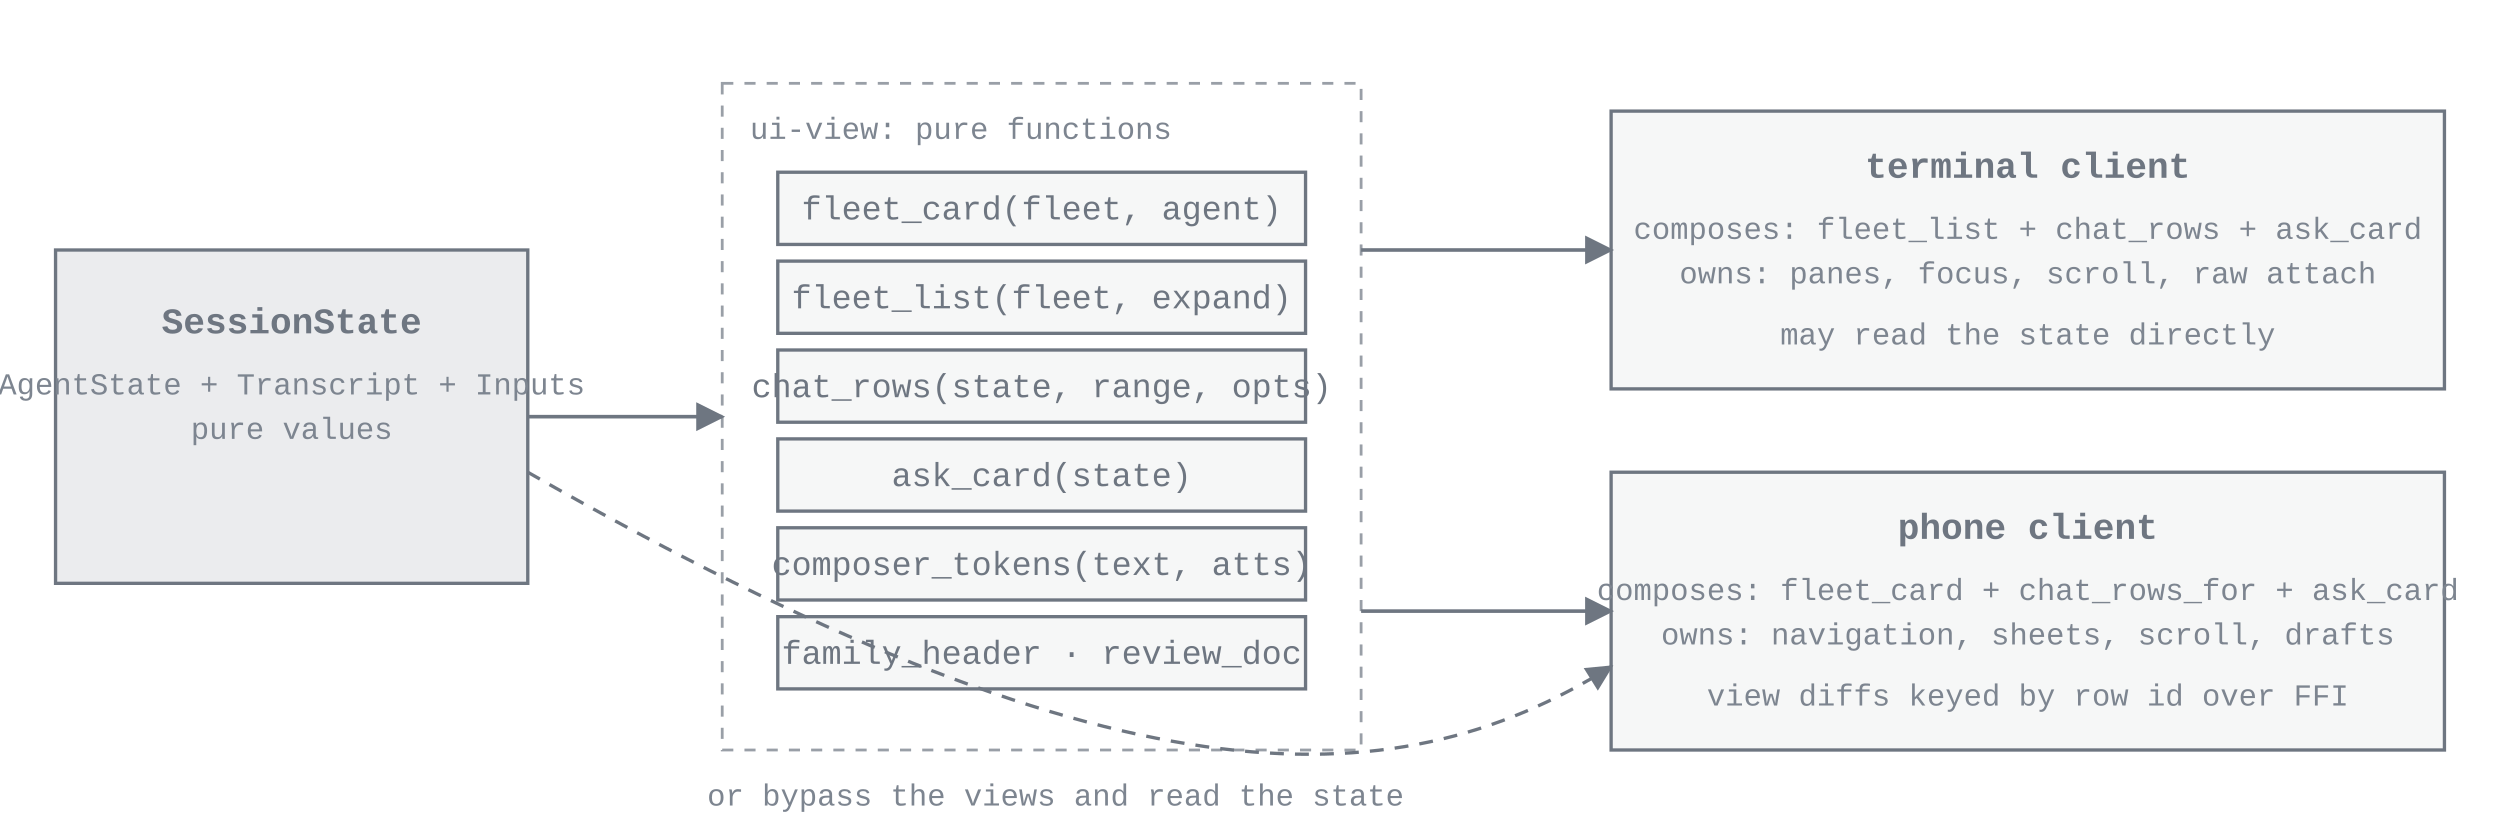
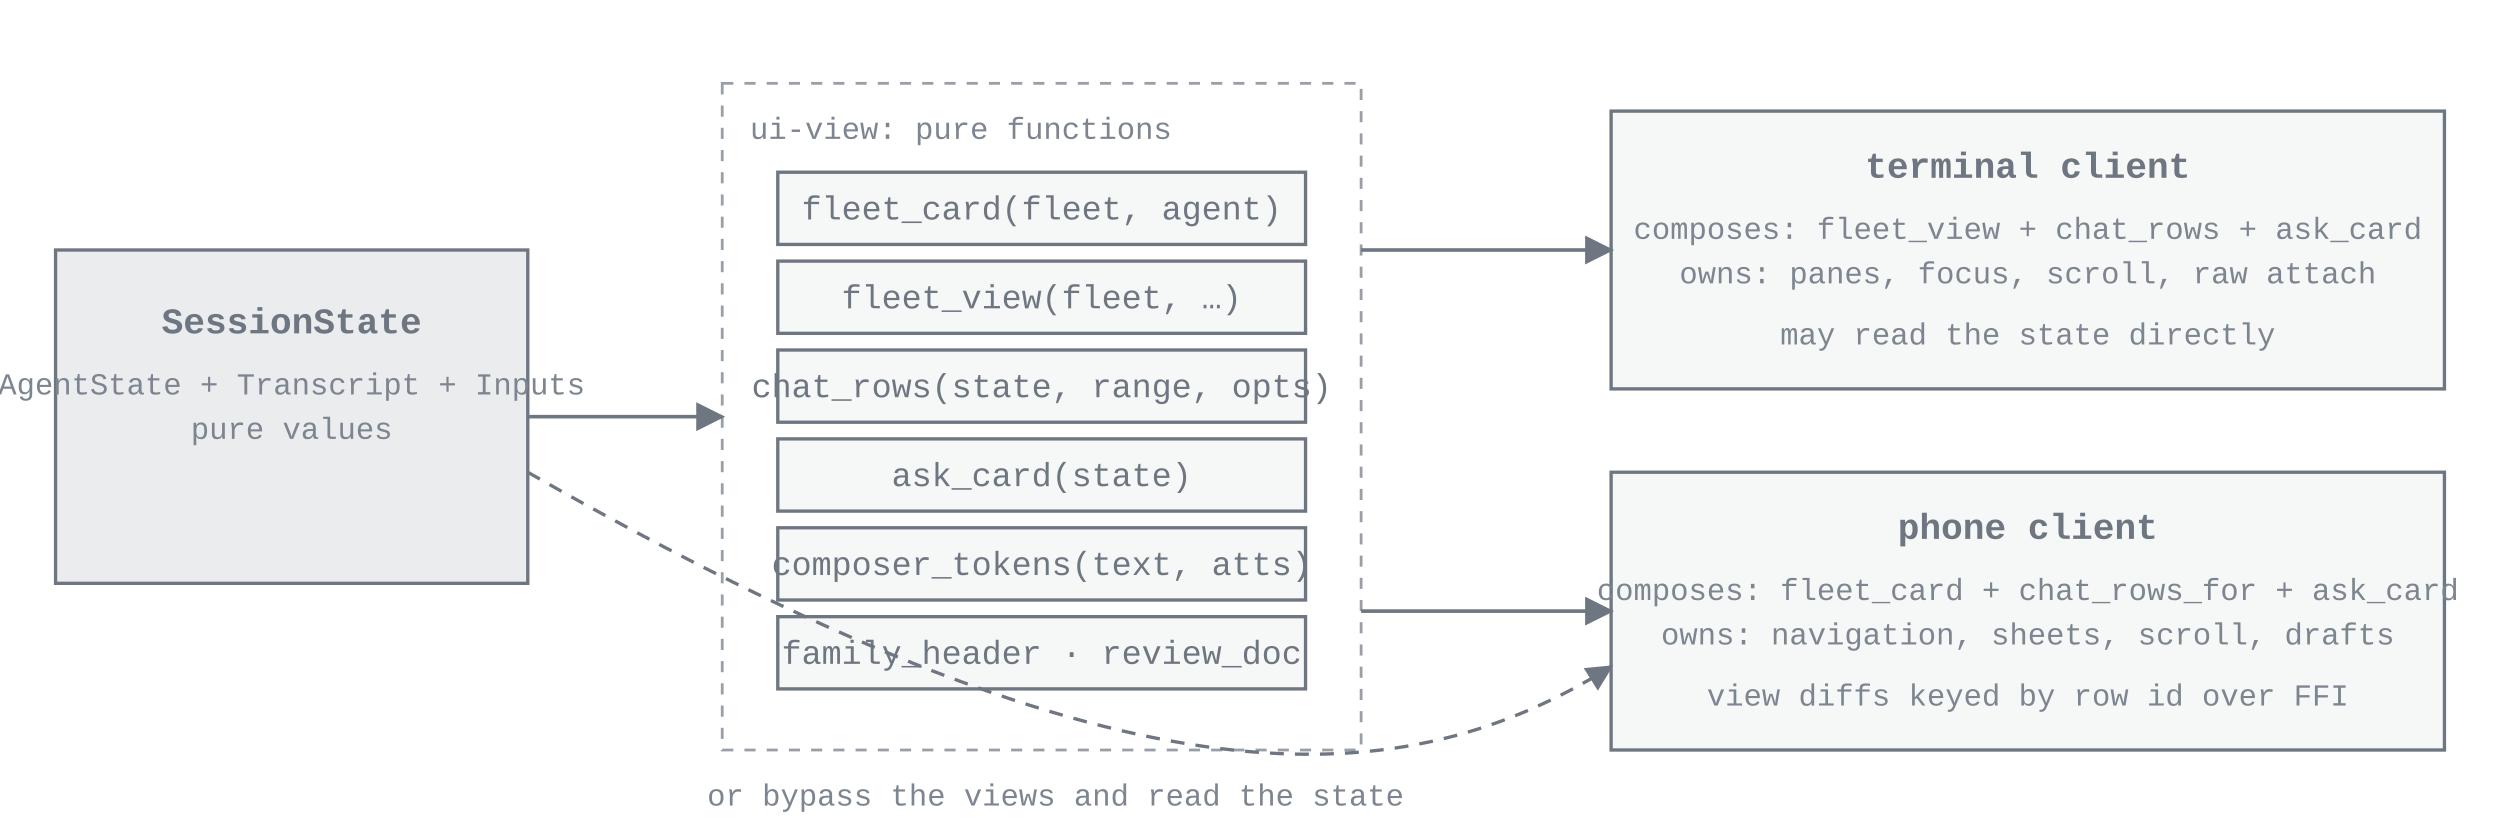
<svg xmlns="http://www.w3.org/2000/svg" viewBox="0 0 900 300" role="img">
  <style>
    svg { font-family: ui-monospace, SFMono-Regular, Menlo, Consolas, "Liberation Mono", monospace; }
    .box { fill: #6e7681; fill-opacity: 0.06; stroke: #6e7681; stroke-width: 1.2; }
    .box2 { fill: #6e7681; fill-opacity: 0.14; stroke: #6e7681; stroke-width: 1.2; }
    .pin { fill: #d97706; fill-opacity: 0.12; stroke: #d97706; stroke-width: 1.2; }
    .file { fill: #3b82f6; fill-opacity: 0.10; stroke: #3b82f6; stroke-width: 1.2; }
    .ghost { fill: none; stroke: #6e7681; stroke-width: 1; stroke-dasharray: 4 4; opacity: 0.7; }
    .lane { fill: none; stroke: #6e7681; stroke-width: 1; stroke-dasharray: 3 5; opacity: 0.5; }
    .arrow { fill: none; stroke: #6e7681; stroke-width: 1.3; }
    .arrow-file { fill: none; stroke: #3b82f6; stroke-width: 1.5; }
    .arrow-dashed { fill: none; stroke: #6e7681; stroke-width: 1.2; stroke-dasharray: 5 4; }
    .note { fill: #059669; fill-opacity: 0.10; stroke: #059669; stroke-width: 1; }
    .bar { fill: #6e7681; fill-opacity: 0.14; stroke: #6e7681; stroke-width: 1.2; }
    .bar-a { fill: #3b82f6; fill-opacity: 0.14; stroke: #3b82f6; stroke-width: 1.2; }
    text { font-size: 12px; fill: #6e7681; }
    text.t { font-size: 13px; font-weight: 600; }
    text.s { font-size: 11px; fill: #7d8590; }
    text.a { fill: #3b82f6; }
    text.p { fill: #d97706; }
    text.sans { font-family: system-ui, -apple-system, "Segoe UI", Helvetica, Arial, sans-serif; }
  </style>
  <defs>
    <marker id="ah" viewBox="0 0 10 10" refX="9" refY="5" markerWidth="8" markerHeight="8" orient="auto-start-reverse">
      <path d="M0,0 L10,5 L0,10 z" fill="#6e7681" />
    </marker>
    <marker id="ahf" viewBox="0 0 10 10" refX="9" refY="5" markerWidth="8" markerHeight="8" orient="auto-start-reverse">
      <path d="M0,0 L10,5 L0,10 z" fill="#3b82f6" />
    </marker>
  </defs>
  <rect x="20" y="90" width="170" height="120" class="box2" />
  <text x="105" y="120" text-anchor="middle" class="t">SessionState</text>
  <text x="105" y="142" text-anchor="middle" class="s">AgentState + Transcript + Inputs</text>
  <text x="105" y="158" text-anchor="middle" class="s">pure values</text>
  <rect x="260" y="30" width="230" height="240" class="ghost" />
  <text x="270" y="50" class="s">ui-view: pure functions</text>
  <rect x="280" y="62" width="190" height="26" class="box" />
  <text x="375" y="79" text-anchor="middle">fleet_card(fleet, agent)</text>
  <rect x="280" y="94" width="190" height="26" class="box" />
-   <text x="375" y="111" text-anchor="middle">fleet_list(fleet, expand)</text>
+   <text x="375" y="111" text-anchor="middle">fleet_view(fleet, …)</text>
  <rect x="280" y="126" width="190" height="26" class="box" />
  <text x="375" y="143" text-anchor="middle">chat_rows(state, range, opts)</text>
  <rect x="280" y="158" width="190" height="26" class="box" />
  <text x="375" y="175" text-anchor="middle">ask_card(state)</text>
  <rect x="280" y="190" width="190" height="26" class="box" />
  <text x="375" y="207" text-anchor="middle">composer_tokens(text, atts)</text>
  <rect x="280" y="222" width="190" height="26" class="box" />
  <text x="375" y="239" text-anchor="middle">family_header · review_doc</text>
  <path d="M190,150 L260,150" class="arrow" marker-end="url(#ah)" />
  <rect x="580" y="40" width="300" height="100" class="box" />
  <text x="730" y="64" text-anchor="middle" class="t">terminal client</text>
-   <text x="730" y="86" text-anchor="middle" class="s">composes: fleet_list + chat_rows + ask_card</text>
+   <text x="730" y="86" text-anchor="middle" class="s">composes: fleet_view + chat_rows + ask_card</text>
  <text x="730" y="102" text-anchor="middle" class="s">owns: panes, focus, scroll, raw attach</text>
  <text x="730" y="124" text-anchor="middle" class="s">may read the state directly</text>
  <rect x="580" y="170" width="300" height="100" class="box" />
  <text x="730" y="194" text-anchor="middle" class="t">phone client</text>
  <text x="730" y="216" text-anchor="middle" class="s">composes: fleet_card + chat_rows_for + ask_card</text>
  <text x="730" y="232" text-anchor="middle" class="s">owns: navigation, sheets, scroll, drafts</text>
  <text x="730" y="254" text-anchor="middle" class="s">view diffs keyed by row id over FFI</text>
  <path d="M490,90 L580,90" class="arrow" marker-end="url(#ah)" />
  <path d="M490,220 L580,220" class="arrow" marker-end="url(#ah)" />
  <path d="M190,170 C 400,290 500,290 580,240" class="arrow-dashed" marker-end="url(#ah)" />
  <text x="380" y="290" text-anchor="middle" class="s">or bypass the views and read the state</text>
</svg>
